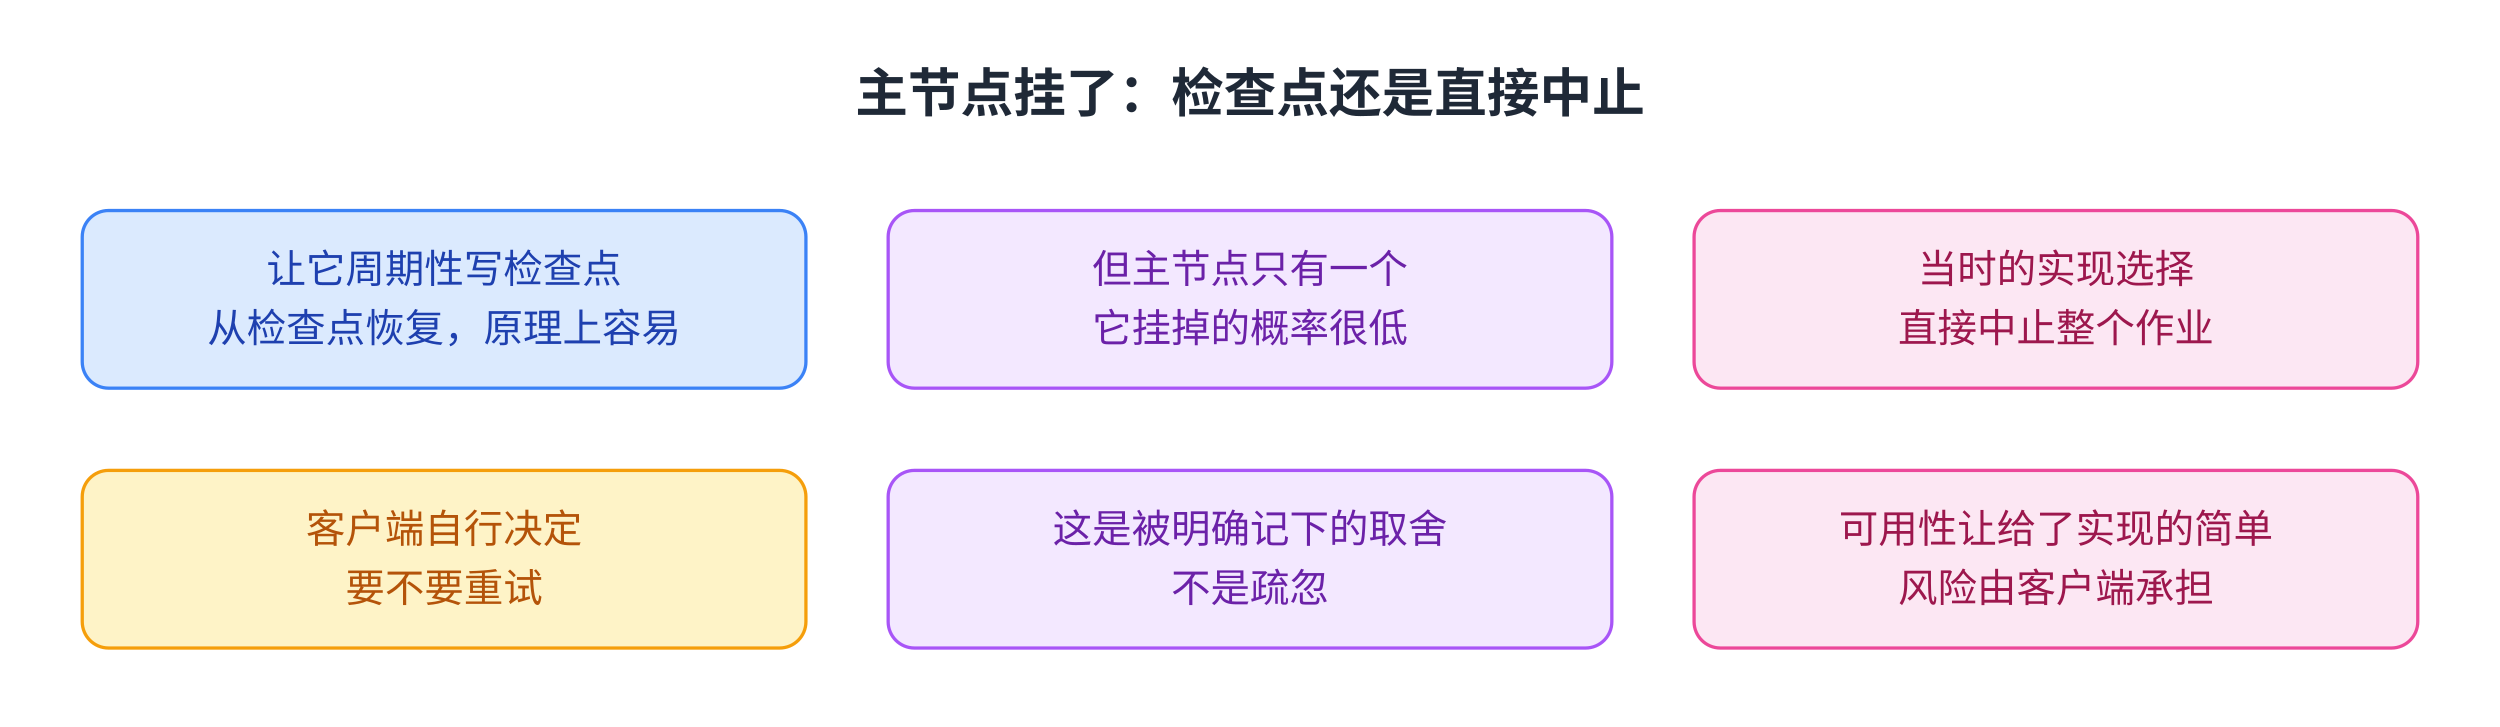
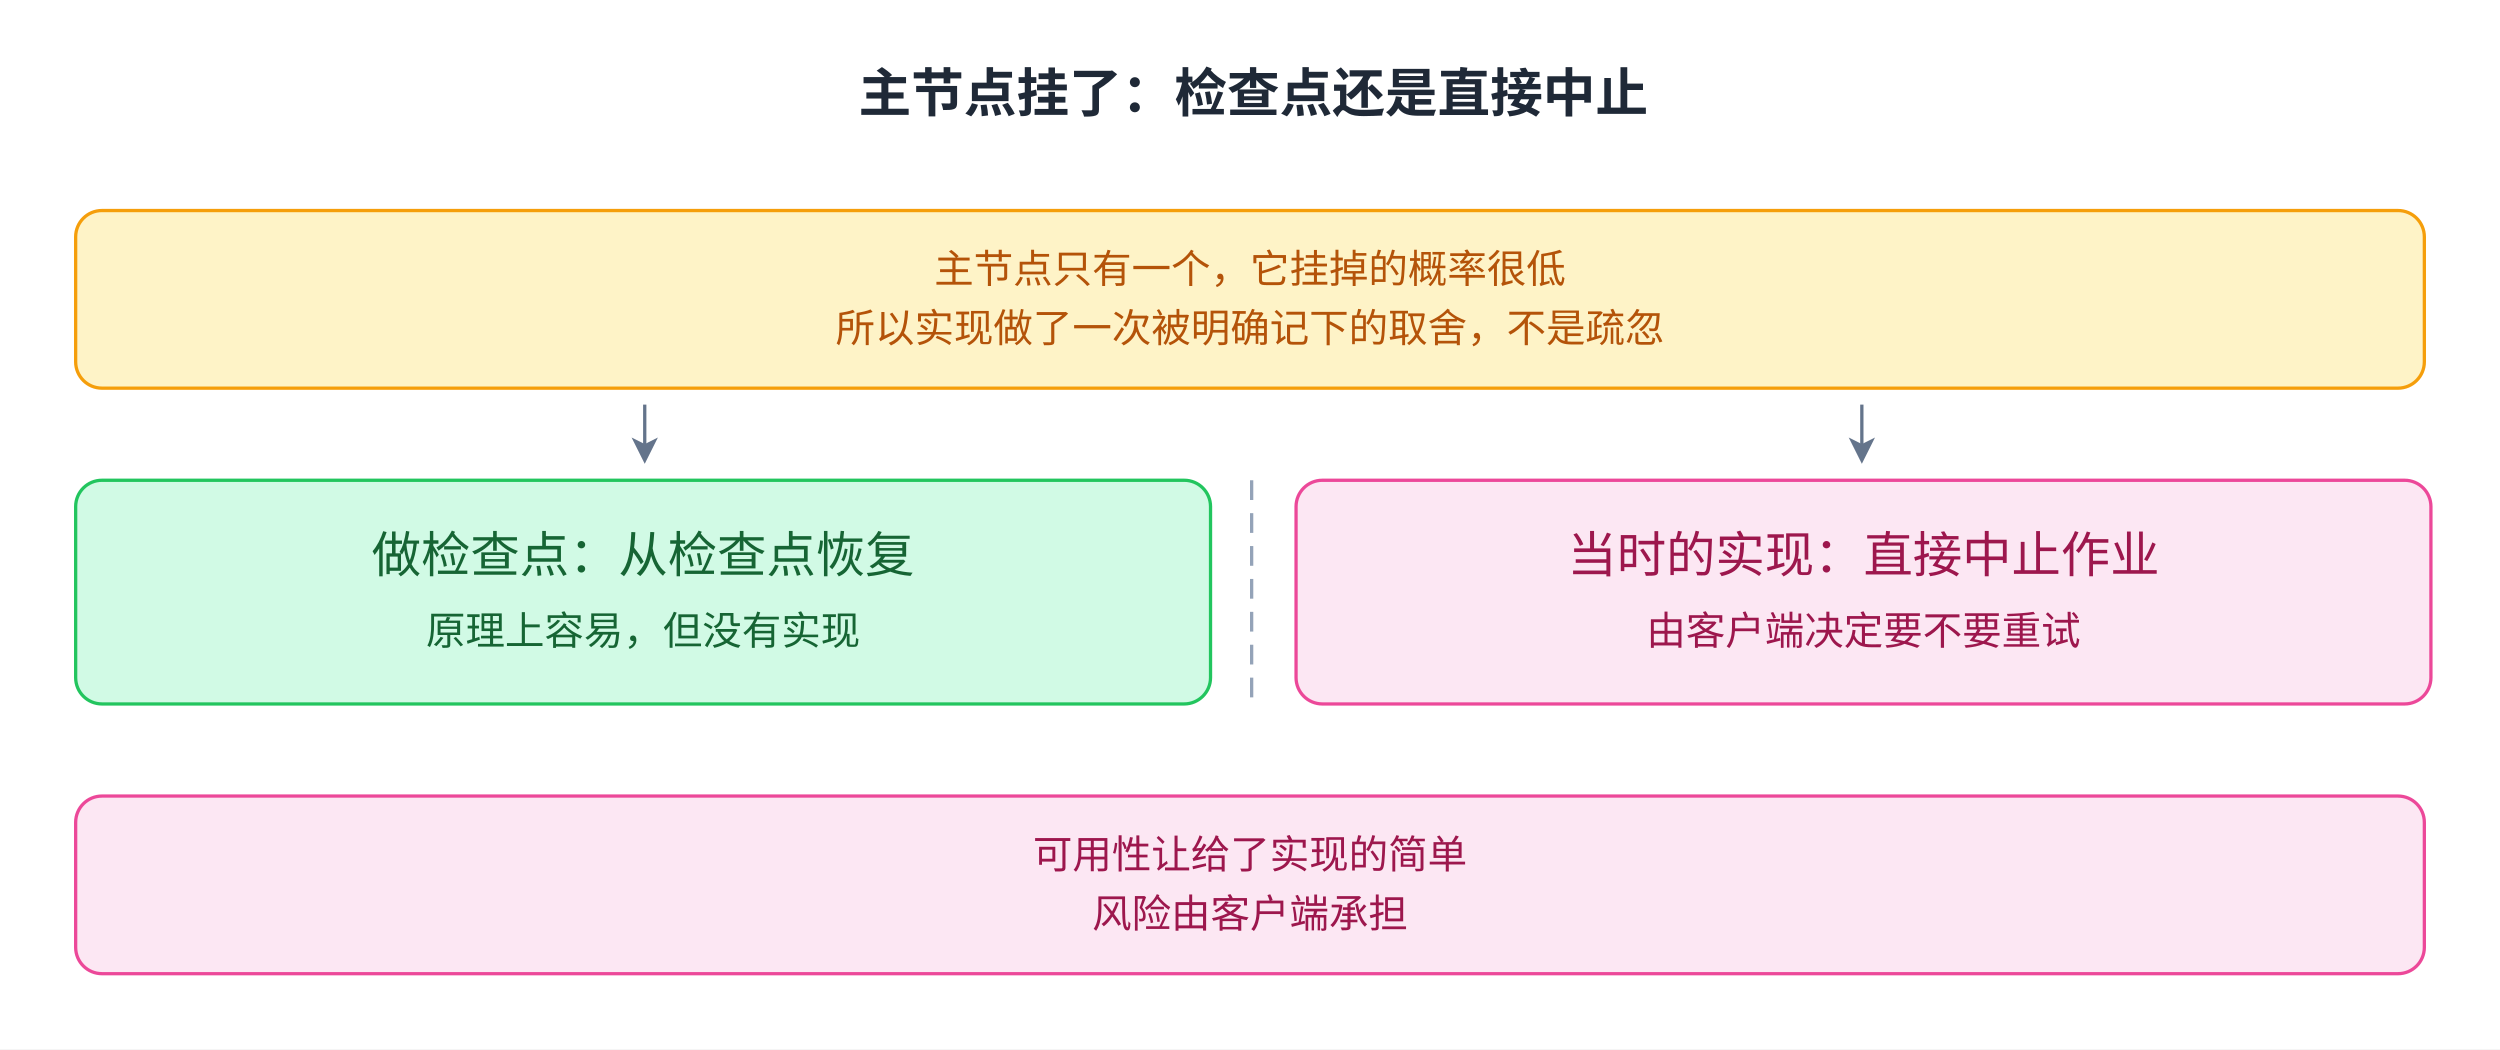
- <svg xmlns="http://www.w3.org/2000/svg" viewBox="0 0 760 221" width="760" height="221" role="img" aria-labelledby="fig-mapreduce-16-title fig-mapreduce-16-desc">
+ <svg xmlns="http://www.w3.org/2000/svg" viewBox="0 0 760 319" width="760" height="319" role="img" aria-labelledby="fig-mapreduce-16-title fig-mapreduce-16-desc">
  <defs>
    <style>
      text { font-family: 'PingFang SC', 'Microsoft YaHei', 'Noto Sans CJK SC', system-ui, sans-serif; }
    </style>
    <marker id="arrow" markerWidth="8" markerHeight="8" refX="2" refY="4" orient="auto" markerUnits="userSpaceOnUse">
      <path d="M0,0 L8,4 L0,8 L2,4 z" fill="#64748b" />
    </marker>
  </defs>
-   <rect x="0" y="0" width="760" height="221" fill="#ffffff" />
-   <text x="380" y="34" font-size="16" font-weight="600" fill="#1f2937" text-anchor="middle">主节点挂了：检查点还是直接中止</text>
-   <rect x="25" y="64" width="220" height="54" rx="8" fill="#dbeafe" stroke="#3b82f6" />
-   <text x="135" y="86" font-size="12" fill="#1e40af" text-anchor="middle">让它周期性写检查点</text>
-   <text x="135" y="104" font-size="12" fill="#1e40af" text-anchor="middle">从检查点恢复，原理上容易</text>
-   <rect x="270" y="64" width="220" height="54" rx="8" fill="#f3e8ff" stroke="#a855f7" />
-   <text x="380" y="86" font-size="12" fill="#6b21a8" text-anchor="middle">但主节点只有一个</text>
-   <text x="380" y="104" font-size="12" fill="#6b21a8" text-anchor="middle">它挂掉的概率很低</text>
-   <rect x="515" y="64" width="220" height="54" rx="8" fill="#fce7f3" stroke="#ec4899" />
-   <text x="625" y="86" font-size="12" fill="#9d174d" text-anchor="middle">当时的实现选择</text>
-   <text x="625" y="104" font-size="12" fill="#9d174d" text-anchor="middle">直接中止整个作业</text>
-   <rect x="25" y="143" width="220" height="54" rx="8" fill="#fef3c7" stroke="#f59e0b" />
-   <text x="135" y="165" font-size="12" fill="#b45309" text-anchor="middle">客户端自行决定</text>
-   <text x="135" y="183" font-size="12" fill="#b45309" text-anchor="middle">要不要重试</text>
-   <rect x="270" y="143" width="220" height="54" rx="8" fill="#f3e8ff" stroke="#a855f7" />
-   <text x="380" y="165" font-size="12" fill="#6b21a8" text-anchor="middle">这是被明确记下的取舍</text>
-   <text x="380" y="183" font-size="12" fill="#6b21a8" text-anchor="middle">不是疏忽</text>
-   <rect x="515" y="143" width="220" height="54" rx="8" fill="#fce7f3" stroke="#ec4899" />
-   <text x="625" y="165" font-size="12" fill="#9d174d" text-anchor="middle">可用性让给了实现的简单</text>
-   <text x="625" y="183" font-size="12" fill="#9d174d" text-anchor="middle">风险由客户端承担</text>
+   <rect x="0" y="0" width="760" height="319" fill="#ffffff" />
+   <text x="381.0" y="34" font-size="16" font-weight="600" fill="#1f2937" text-anchor="middle">主节点挂了：检查点还是直接中止</text>
+   <rect x="23" y="64" width="714" height="54" rx="8" fill="#fef3c7" stroke="#f59e0b" />
+   <text x="380.0" y="86" font-size="12" fill="#b45309" text-anchor="middle">主节点只有一个，它挂掉的概率很低</text>
+   <text x="380.0" y="104" font-size="12" fill="#b45309" text-anchor="middle">所以实现做了一次被明确记下的取舍，不是疏忽</text>
+   <path d="M196,123 L196,135" fill="none" stroke="#64748b" marker-end="url(#arrow)" />
+   <path d="M566,123 L566,135" fill="none" stroke="#64748b" marker-end="url(#arrow)" />
+   <rect x="23" y="146" width="345" height="68" rx="8" fill="#d1fae5" stroke="#22c55e" />
+   <text x="195.5" y="174" font-size="15" fill="#166534" text-anchor="middle">做检查点：从检查点恢复</text>
+   <text x="195.5" y="196" font-size="12" fill="#166534" text-anchor="middle">原理上容易，但没有实现</text>
+   <rect x="394" y="146" width="345" height="68" rx="8" fill="#fce7f3" stroke="#ec4899" />
+   <text x="566.5" y="174" font-size="15" fill="#9d174d" text-anchor="middle">当时的实现：直接中止作业</text>
+   <text x="566.5" y="196" font-size="12" fill="#9d174d" text-anchor="middle">由客户端决定要不要重试</text>
+   <path d="M380.5,146 L380.5,214" fill="none" stroke="#94a3b8" stroke-dasharray="6,4" />
+   <rect x="23" y="242" width="714" height="54" rx="8" fill="#fce7f3" stroke="#ec4899" />
+   <text x="380.0" y="264" font-size="12" fill="#9d174d" text-anchor="middle">可用性让给了实现的简单</text>
+   <text x="380.0" y="282" font-size="12" fill="#9d174d" text-anchor="middle">风险由客户端承担</text>
</svg>
